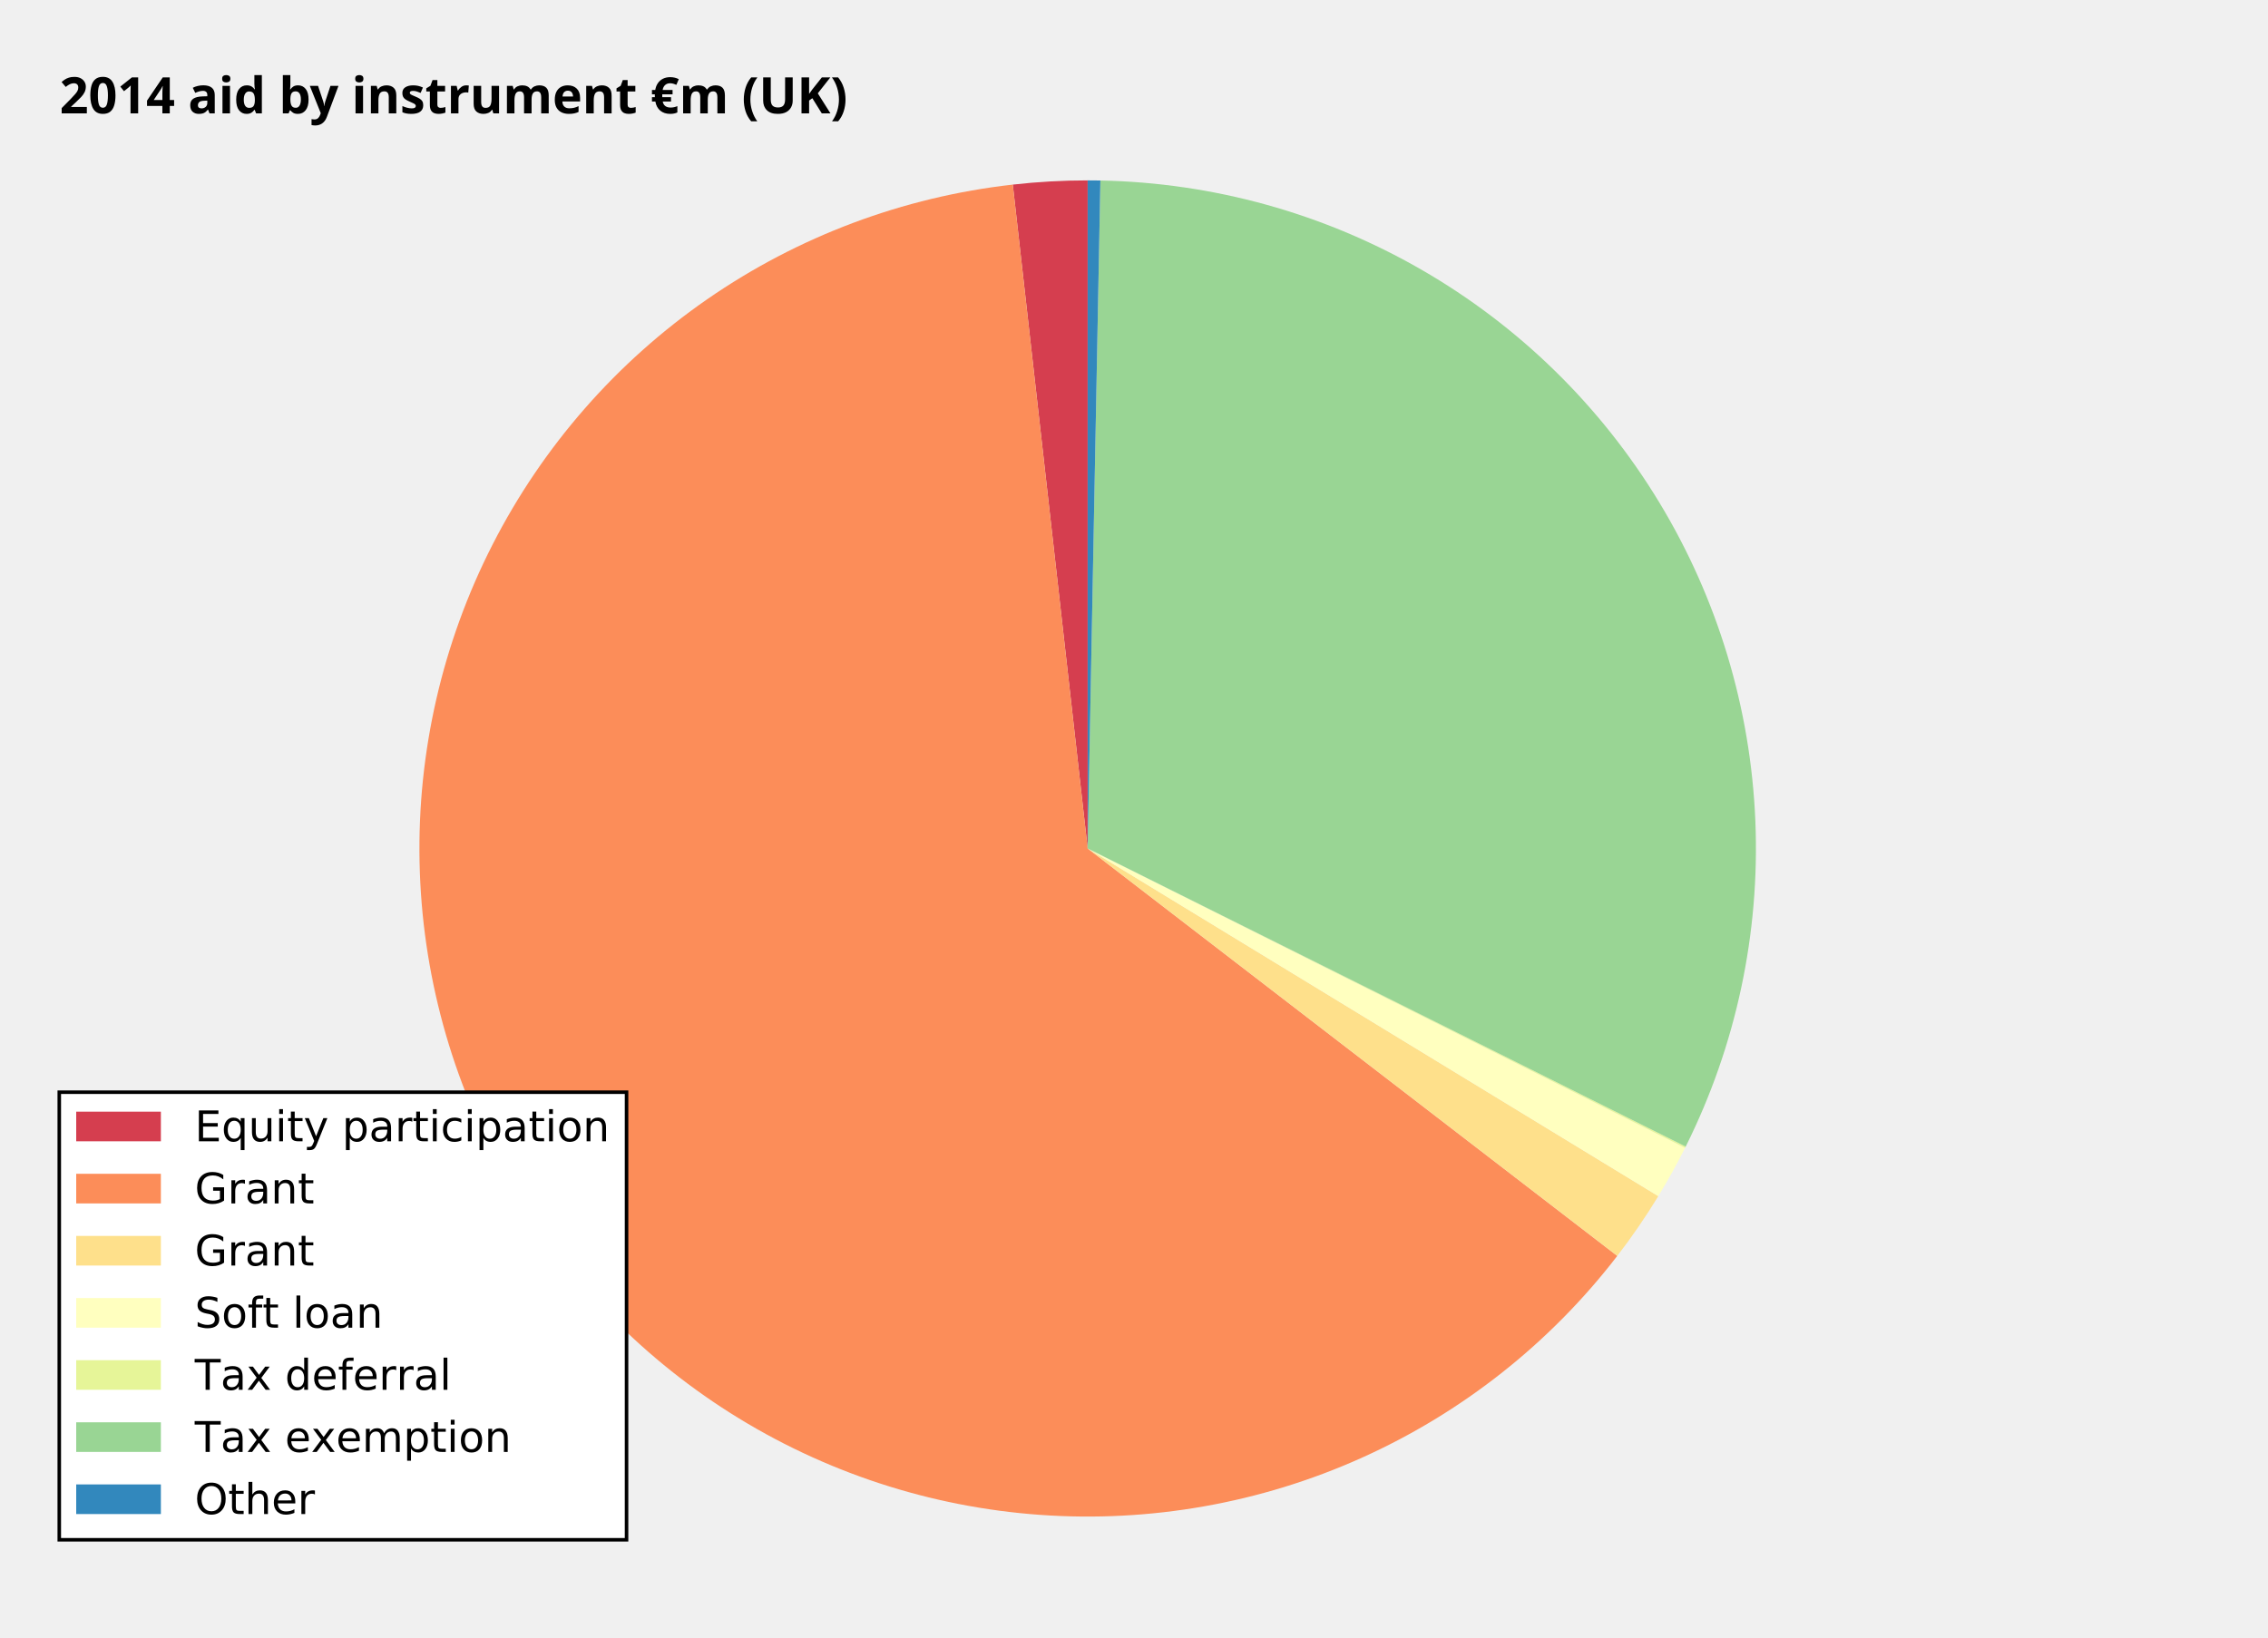
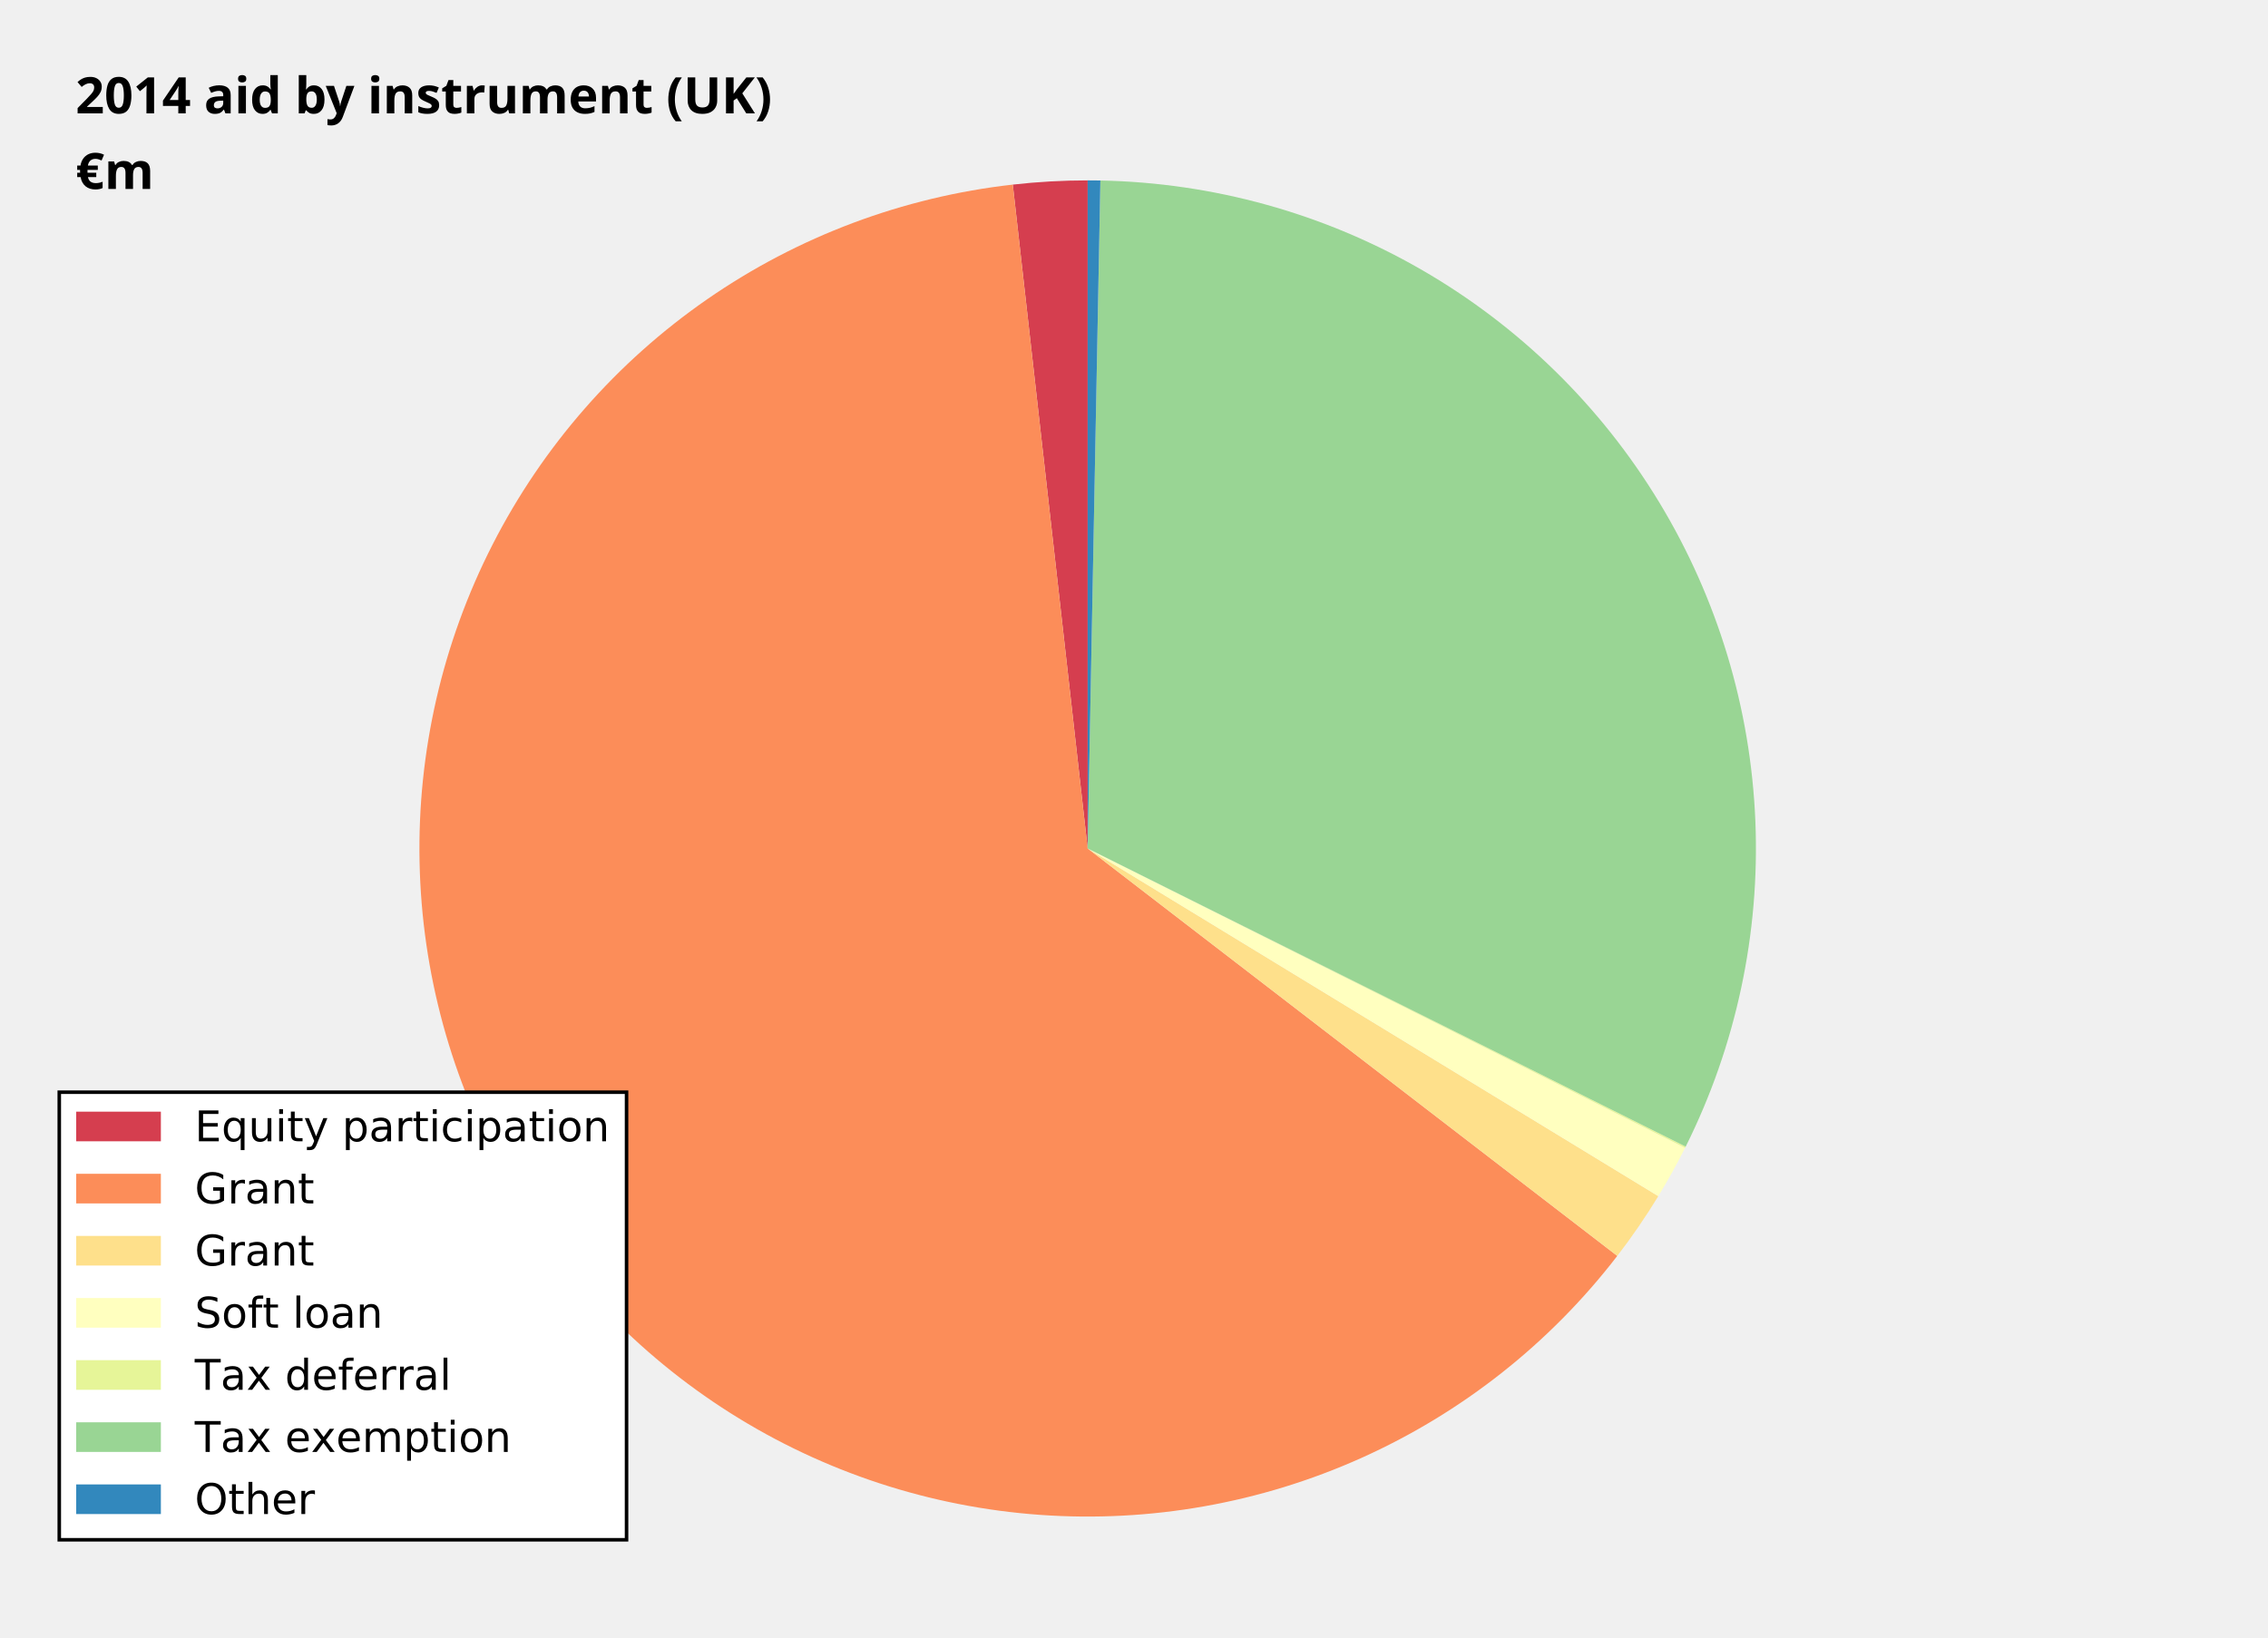
<svg xmlns="http://www.w3.org/2000/svg" xmlns:xlink="http://www.w3.org/1999/xlink" height="650" version="1.1" width="900">
  <defs>
    <style type="text/css">
   *{stroke-linecap:butt;stroke-linejoin:round;stroke-miterlimit:100000;}
  </style>
  </defs>
  <style>
  .tooltip{
	   font-size: 12px;
       font-family: "Helvetica";
       fill: white;
       stroke: white;
       stroke-width: 0.85;
        }
        .tooltip_bg{
	   fill: #34495E;
	   stroke: white;
	   stroke-width: 1;
	   opacity: 0.85;
        }
    .section:hover
    {
        opacity: 0.5;
    }
+     .title
+ 			{
+ 				font-family: sans-serif;
+ 				font-size: 20px;
+ 				font-weight: bold;
+ 			}
+     .subtitle	
+ 			{
+ 				font-family: sans-serif;
+ 				font-size: 14px;
+ 				font-style: italic;
+ 			}
+     
 </style>
  <g id="figure_1" transform="translate(0 50)scale(2)">
    <g id="patch_1">
      <path d="M 0 288  L 432 288  L 432 0  L 0 0  z " style="fill:#ffffff;" visibility="hidden" />
    </g>
    <g id="axes_1">
      <g id="patch_2">
        <path atitle="Equity participation" class="section" d="M 215.808 10.8  C 213.326 10.8 210.845 10.87 208.367 11.009  C 205.889 11.148 203.415 11.357 200.949 11.635  L 215.808 143.389  L 215.808 10.8  z " style="fill:#d53e4f;" value="134.6" />
      </g>
      <g id="patch_3">
        <path atitle="Grant" class="section" d="M 200.949 11.635  C 179.187 14.09 158.369 21.898 140.36 34.359  C 122.352 46.821 107.708 63.553 97.743 83.053  C 87.777 102.554 82.796 124.224 83.247 146.119  C 83.698 168.014 89.566 189.46 100.326 208.534  C 111.086 227.609 126.406 243.723 144.912 255.433  C 163.419 267.143 184.541 274.087 206.385 275.644  C 228.23 277.2 250.123 273.32 270.103 264.353  C 290.082 255.385 307.532 241.605 320.888 224.249  L 215.808 143.389  L 200.949 11.635  z " style="fill:#fc8d59;" value="4727.2" />
      </g>
      <g id="patch_4">
        <path atitle="Grant" class="section" d="M 320.888 224.249  C 322.351 222.348 323.762 220.408 325.119 218.43  C 326.477 216.452 327.781 214.438 329.029 212.389  L 215.808 143.389  L 320.888 224.249  z " style="fill:#fee08b;" value="130.1" />
      </g>
      <g id="patch_5">
        <path atitle="Soft loan" class="section" d="M 329.029 212.389  C 329.98 210.829 330.899 209.249 331.784 207.651  C 332.67 206.053 333.522 204.436 334.341 202.803  L 215.808 143.389  L 329.029 212.389  z " style="fill:#ffffbf;" value="99.1" />
      </g>
      <g id="patch_6">
        <path atitle="Tax deferral" class="section" d="M 334.341 202.803  C 334.362 202.761 334.382 202.72 334.403 202.679  C 334.424 202.638 334.444 202.596 334.465 202.555  L 215.808 143.389  L 334.341 202.803  z " style="fill:#e6f598;" value="2.5" />
      </g>
      <g id="patch_7">
        <path atitle="Tax exemption" class="section" d="M 334.465 202.555  C 344.449 182.533 349.204 160.305 348.286 137.951  C 347.368 115.596 340.807 93.833 329.216 74.697  C 317.625 55.56 301.376 39.665 281.989 28.498  C 262.602 17.33 240.7 11.25 218.33 10.824  L 215.808 143.389  L 334.465 202.555  z " style="fill:#99d594;" value="2414.2" />
      </g>
      <g id="patch_8">
        <path atitle="Other" class="section" d="M 218.33 10.824  C 217.91 10.816 217.49 10.81 217.069 10.806  C 216.649 10.802 216.229 10.8 215.808 10.8  L 215.808 143.389  L 218.33 10.824  z " style="fill:#3288bd;" value="22.8" />
      </g>
      <g id="matplotlib.axis_1" />
      <g id="matplotlib.axis_2" />
      <g id="legend_1" transform="translate(0,180) scale(0.7)">
        <g id="patch_9">
          <path d="M 16.8 143.696  L 177.593 143.696  L 177.593 16.8  L 16.8 16.8  z " style="fill:#ffffff;stroke:#000000;stroke-linejoin:miter;" />
        </g>
        <g id="patch_10">
          <path d="M 21.6 30.718  L 45.6 30.718  L 45.6 22.318  L 21.6 22.318  z " style="fill:#d53e4f;" />
        </g>
        <g id="text_1">
          <defs>
            <path d="M 34.281 27.484  Q 23.391 27.484 19.188 25  Q 14.984 22.516 14.984 16.5  Q 14.984 11.719 18.141 8.906  Q 21.297 6.109 26.703 6.109  Q 34.188 6.109 38.703 11.406  Q 43.219 16.703 43.219 25.484  L 43.219 27.484  z M 52.203 31.203  L 52.203 0  L 43.219 0  L 43.219 8.297  Q 40.141 3.328 35.547 0.953  Q 30.953 -1.422 24.312 -1.422  Q 15.922 -1.422 10.953 3.297  Q 6 8.016 6 15.922  Q 6 25.141 12.172 29.828  Q 18.359 34.516 30.609 34.516  L 43.219 34.516  L 43.219 35.406  Q 43.219 41.609 39.141 45  Q 35.062 48.391 27.688 48.391  Q 23 48.391 18.547 47.266  Q 14.109 46.141 10.016 43.891  L 10.016 52.203  Q 14.938 54.109 19.578 55.047  Q 24.219 56 28.609 56  Q 40.484 56 46.344 49.844  Q 52.203 43.703 52.203 31.203  " id="BitstreamVeraSans-Roman-61" />
            <path d="M 30.609 48.391  Q 23.391 48.391 19.188 42.75  Q 14.984 37.109 14.984 27.297  Q 14.984 17.484 19.156 11.844  Q 23.344 6.203 30.609 6.203  Q 37.797 6.203 41.984 11.859  Q 46.188 17.531 46.188 27.297  Q 46.188 37.016 41.984 42.703  Q 37.797 48.391 30.609 48.391  M 30.609 56  Q 42.328 56 49.016 48.375  Q 55.719 40.766 55.719 27.297  Q 55.719 13.875 49.016 6.219  Q 42.328 -1.422 30.609 -1.422  Q 18.844 -1.422 12.172 6.219  Q 5.516 13.875 5.516 27.297  Q 5.516 40.766 12.172 48.375  Q 18.844 56 30.609 56  " id="BitstreamVeraSans-Roman-6f" />
            <path d="M 18.312 70.219  L 18.312 54.688  L 36.812 54.688  L 36.812 47.703  L 18.312 47.703  L 18.312 18.016  Q 18.312 11.328 20.141 9.422  Q 21.969 7.516 27.594 7.516  L 36.812 7.516  L 36.812 0  L 27.594 0  Q 17.188 0 13.234 3.875  Q 9.281 7.766 9.281 18.016  L 9.281 47.703  L 2.688 47.703  L 2.688 54.688  L 9.281 54.688  L 9.281 70.219  z " id="BitstreamVeraSans-Roman-74" />
            <path d="M 9.812 72.906  L 55.906 72.906  L 55.906 64.594  L 19.672 64.594  L 19.672 43.016  L 54.391 43.016  L 54.391 34.719  L 19.672 34.719  L 19.672 8.297  L 56.781 8.297  L 56.781 0  L 9.812 0  z " id="BitstreamVeraSans-Roman-45" />
            <path d="M 41.109 46.297  Q 39.594 47.172 37.812 47.578  Q 36.031 48 33.891 48  Q 26.266 48 22.188 43.047  Q 18.109 38.094 18.109 28.812  L 18.109 0  L 9.078 0  L 9.078 54.688  L 18.109 54.688  L 18.109 46.188  Q 20.953 51.172 25.484 53.578  Q 30.031 56 36.531 56  Q 37.453 56 38.578 55.875  Q 39.703 55.766 41.062 55.516  z " id="BitstreamVeraSans-Roman-72" />
            <path id="BitstreamVeraSans-Roman-20" />
            <path d="M 8.5 21.578  L 8.5 54.688  L 17.484 54.688  L 17.484 21.922  Q 17.484 14.156 20.5 10.266  Q 23.531 6.391 29.594 6.391  Q 36.859 6.391 41.078 11.031  Q 45.312 15.672 45.312 23.688  L 45.312 54.688  L 54.297 54.688  L 54.297 0  L 45.312 0  L 45.312 8.406  Q 42.047 3.422 37.719 1  Q 33.406 -1.422 27.688 -1.422  Q 18.266 -1.422 13.375 4.438  Q 8.5 10.297 8.5 21.578  " id="BitstreamVeraSans-Roman-75" />
            <path d="M 18.109 8.203  L 18.109 -20.797  L 9.078 -20.797  L 9.078 54.688  L 18.109 54.688  L 18.109 46.391  Q 20.953 51.266 25.266 53.625  Q 29.594 56 35.594 56  Q 45.562 56 51.781 48.094  Q 58.016 40.188 58.016 27.297  Q 58.016 14.406 51.781 6.484  Q 45.562 -1.422 35.594 -1.422  Q 29.594 -1.422 25.266 0.953  Q 20.953 3.328 18.109 8.203  M 48.688 27.297  Q 48.688 37.203 44.609 42.844  Q 40.531 48.484 33.406 48.484  Q 26.266 48.484 22.188 42.844  Q 18.109 37.203 18.109 27.297  Q 18.109 17.391 22.188 11.75  Q 26.266 6.109 33.406 6.109  Q 40.531 6.109 44.609 11.75  Q 48.688 17.391 48.688 27.297  " id="BitstreamVeraSans-Roman-70" />
            <path d="M 14.797 27.297  Q 14.797 17.391 18.875 11.75  Q 22.953 6.109 30.078 6.109  Q 37.203 6.109 41.297 11.75  Q 45.406 17.391 45.406 27.297  Q 45.406 37.203 41.297 42.844  Q 37.203 48.484 30.078 48.484  Q 22.953 48.484 18.875 42.844  Q 14.797 37.203 14.797 27.297  M 45.406 8.203  Q 42.578 3.328 38.25 0.953  Q 33.938 -1.422 27.875 -1.422  Q 17.969 -1.422 11.734 6.484  Q 5.516 14.406 5.516 27.297  Q 5.516 40.188 11.734 48.094  Q 17.969 56 27.875 56  Q 33.938 56 38.25 53.625  Q 42.578 51.266 45.406 46.391  L 45.406 54.688  L 54.391 54.688  L 54.391 -20.797  L 45.406 -20.797  z " id="BitstreamVeraSans-Roman-71" />
            <path d="M 32.172 -5.078  Q 28.375 -14.844 24.75 -17.812  Q 21.141 -20.797 15.094 -20.797  L 7.906 -20.797  L 7.906 -13.281  L 13.188 -13.281  Q 16.891 -13.281 18.938 -11.516  Q 21 -9.766 23.484 -3.219  L 25.094 0.875  L 2.984 54.688  L 12.5 54.688  L 29.594 11.922  L 46.688 54.688  L 56.203 54.688  z " id="BitstreamVeraSans-Roman-79" />
            <path d="M 9.422 54.688  L 18.406 54.688  L 18.406 0  L 9.422 0  z M 9.422 75.984  L 18.406 75.984  L 18.406 64.594  L 9.422 64.594  z " id="BitstreamVeraSans-Roman-69" />
            <path d="M 54.891 33.016  L 54.891 0  L 45.906 0  L 45.906 32.719  Q 45.906 40.484 42.875 44.328  Q 39.844 48.188 33.797 48.188  Q 26.516 48.188 22.312 43.547  Q 18.109 38.922 18.109 30.906  L 18.109 0  L 9.078 0  L 9.078 54.688  L 18.109 54.688  L 18.109 46.188  Q 21.344 51.125 25.703 53.562  Q 30.078 56 35.797 56  Q 45.219 56 50.047 50.172  Q 54.891 44.344 54.891 33.016  " id="BitstreamVeraSans-Roman-6e" />
            <path d="M 48.781 52.594  L 48.781 44.188  Q 44.969 46.297 41.141 47.344  Q 37.312 48.391 33.406 48.391  Q 24.656 48.391 19.812 42.844  Q 14.984 37.312 14.984 27.297  Q 14.984 17.281 19.812 11.734  Q 24.656 6.203 33.406 6.203  Q 37.312 6.203 41.141 7.25  Q 44.969 8.297 48.781 10.406  L 48.781 2.094  Q 45.016 0.344 40.984 -0.531  Q 36.969 -1.422 32.422 -1.422  Q 20.062 -1.422 12.781 6.344  Q 5.516 14.109 5.516 27.297  Q 5.516 40.672 12.859 48.328  Q 20.219 56 33.016 56  Q 37.156 56 41.109 55.141  Q 45.062 54.297 48.781 52.594  " id="BitstreamVeraSans-Roman-63" />
          </defs>
          <g transform="translate(55.2 30.71813)scale(0.12 -0.12)">
            <use xlink:href="#BitstreamVeraSans-Roman-45" />
            <use x="63.184" xlink:href="#BitstreamVeraSans-Roman-71" />
            <use x="126.66" xlink:href="#BitstreamVeraSans-Roman-75" />
            <use x="190.039" xlink:href="#BitstreamVeraSans-Roman-69" />
            <use x="217.822" xlink:href="#BitstreamVeraSans-Roman-74" />
            <use x="257.031" xlink:href="#BitstreamVeraSans-Roman-79" />
            <use x="316.211" xlink:href="#BitstreamVeraSans-Roman-20" />
            <use x="347.998" xlink:href="#BitstreamVeraSans-Roman-70" />
            <use x="411.475" xlink:href="#BitstreamVeraSans-Roman-61" />
            <use x="472.754" xlink:href="#BitstreamVeraSans-Roman-72" />
            <use x="513.867" xlink:href="#BitstreamVeraSans-Roman-74" />
            <use x="553.076" xlink:href="#BitstreamVeraSans-Roman-69" />
            <use x="580.859" xlink:href="#BitstreamVeraSans-Roman-63" />
            <use x="635.84" xlink:href="#BitstreamVeraSans-Roman-69" />
            <use x="663.623" xlink:href="#BitstreamVeraSans-Roman-70" />
            <use x="727.1" xlink:href="#BitstreamVeraSans-Roman-61" />
            <use x="788.379" xlink:href="#BitstreamVeraSans-Roman-74" />
            <use x="827.588" xlink:href="#BitstreamVeraSans-Roman-69" />
            <use x="855.371" xlink:href="#BitstreamVeraSans-Roman-6f" />
            <use x="916.553" xlink:href="#BitstreamVeraSans-Roman-6e" />
          </g>
        </g>
        <g id="patch_11">
          <path d="M 21.6 48.332  L 45.6 48.332  L 45.6 39.932  L 21.6 39.932  z " style="fill:#fc8d59;" />
        </g>
        <g id="text_2">
          <defs>
            <path d="M 59.516 10.406  L 59.516 29.984  L 43.406 29.984  L 43.406 38.094  L 69.281 38.094  L 69.281 6.781  Q 63.578 2.734 56.688 0.656  Q 49.812 -1.422 42 -1.422  Q 24.906 -1.422 15.25 8.562  Q 5.609 18.562 5.609 36.375  Q 5.609 54.25 15.25 64.234  Q 24.906 74.219 42 74.219  Q 49.125 74.219 55.547 72.453  Q 61.969 70.703 67.391 67.281  L 67.391 56.781  Q 61.922 61.422 55.766 63.766  Q 49.609 66.109 42.828 66.109  Q 29.438 66.109 22.719 58.641  Q 16.016 51.172 16.016 36.375  Q 16.016 21.625 22.719 14.156  Q 29.438 6.688 42.828 6.688  Q 48.047 6.688 52.141 7.594  Q 56.25 8.5 59.516 10.406  " id="BitstreamVeraSans-Roman-47" />
          </defs>
          <g transform="translate(55.2 48.33187)scale(0.12 -0.12)">
            <use xlink:href="#BitstreamVeraSans-Roman-47" />
            <use x="77.49" xlink:href="#BitstreamVeraSans-Roman-72" />
            <use x="118.604" xlink:href="#BitstreamVeraSans-Roman-61" />
            <use x="179.883" xlink:href="#BitstreamVeraSans-Roman-6e" />
            <use x="243.262" xlink:href="#BitstreamVeraSans-Roman-74" />
          </g>
        </g>
        <g id="patch_12">
          <path d="M 21.6 65.946  L 45.6 65.946  L 45.6 57.546  L 21.6 57.546  z " style="fill:#fee08b;" />
        </g>
        <g id="text_3">
          <g transform="translate(55.2 65.94563)scale(0.12 -0.12)">
            <use xlink:href="#BitstreamVeraSans-Roman-47" />
            <use x="77.49" xlink:href="#BitstreamVeraSans-Roman-72" />
            <use x="118.604" xlink:href="#BitstreamVeraSans-Roman-61" />
            <use x="179.883" xlink:href="#BitstreamVeraSans-Roman-6e" />
            <use x="243.262" xlink:href="#BitstreamVeraSans-Roman-74" />
          </g>
        </g>
        <g id="patch_13">
          <path d="M 21.6 83.559  L 45.6 83.559  L 45.6 75.159  L 21.6 75.159  z " style="fill:#ffffbf;" />
        </g>
        <g id="text_4">
          <defs>
            <path d="M 37.109 75.984  L 37.109 68.5  L 28.516 68.5  Q 23.688 68.5 21.797 66.547  Q 19.922 64.594 19.922 59.516  L 19.922 54.688  L 34.719 54.688  L 34.719 47.703  L 19.922 47.703  L 19.922 0  L 10.891 0  L 10.891 47.703  L 2.297 47.703  L 2.297 54.688  L 10.891 54.688  L 10.891 58.5  Q 10.891 67.625 15.141 71.797  Q 19.391 75.984 28.609 75.984  z " id="BitstreamVeraSans-Roman-66" />
            <path d="M 53.516 70.516  L 53.516 60.891  Q 47.906 63.578 42.922 64.891  Q 37.938 66.219 33.297 66.219  Q 25.25 66.219 20.875 63.094  Q 16.5 59.969 16.5 54.203  Q 16.5 49.359 19.406 46.891  Q 22.312 44.438 30.422 42.922  L 36.375 41.703  Q 47.406 39.594 52.656 34.297  Q 57.906 29 57.906 20.125  Q 57.906 9.516 50.797 4.047  Q 43.703 -1.422 29.984 -1.422  Q 24.812 -1.422 18.969 -0.25  Q 13.141 0.922 6.891 3.219  L 6.891 13.375  Q 12.891 10.016 18.656 8.297  Q 24.422 6.594 29.984 6.594  Q 38.422 6.594 43.016 9.906  Q 47.609 13.234 47.609 19.391  Q 47.609 24.75 44.312 27.781  Q 41.016 30.812 33.5 32.328  L 27.484 33.5  Q 16.453 35.688 11.516 40.375  Q 6.594 45.062 6.594 53.422  Q 6.594 63.094 13.406 68.656  Q 20.219 74.219 32.172 74.219  Q 37.312 74.219 42.625 73.281  Q 47.953 72.359 53.516 70.516  " id="BitstreamVeraSans-Roman-53" />
            <path d="M 9.422 75.984  L 18.406 75.984  L 18.406 0  L 9.422 0  z " id="BitstreamVeraSans-Roman-6c" />
          </defs>
          <g transform="translate(55.2 83.55938)scale(0.12 -0.12)">
            <use xlink:href="#BitstreamVeraSans-Roman-53" />
            <use x="63.477" xlink:href="#BitstreamVeraSans-Roman-6f" />
            <use x="124.658" xlink:href="#BitstreamVeraSans-Roman-66" />
            <use x="159.848" xlink:href="#BitstreamVeraSans-Roman-74" />
            <use x="199.057" xlink:href="#BitstreamVeraSans-Roman-20" />
            <use x="230.844" xlink:href="#BitstreamVeraSans-Roman-6c" />
            <use x="258.627" xlink:href="#BitstreamVeraSans-Roman-6f" />
            <use x="319.809" xlink:href="#BitstreamVeraSans-Roman-61" />
            <use x="381.088" xlink:href="#BitstreamVeraSans-Roman-6e" />
          </g>
        </g>
        <g id="patch_14">
          <path d="M 21.6 101.173  L 45.6 101.173  L 45.6 92.773  L 21.6 92.773  z " style="fill:#e6f598;" />
        </g>
        <g id="text_5">
          <defs>
            <path d="M 56.203 29.594  L 56.203 25.203  L 14.891 25.203  Q 15.484 15.922 20.484 11.062  Q 25.484 6.203 34.422 6.203  Q 39.594 6.203 44.453 7.469  Q 49.312 8.734 54.109 11.281  L 54.109 2.781  Q 49.266 0.734 44.188 -0.344  Q 39.109 -1.422 33.891 -1.422  Q 20.797 -1.422 13.156 6.188  Q 5.516 13.812 5.516 26.812  Q 5.516 40.234 12.766 48.109  Q 20.016 56 32.328 56  Q 43.359 56 49.781 48.891  Q 56.203 41.797 56.203 29.594  M 47.219 32.234  Q 47.125 39.594 43.094 43.984  Q 39.062 48.391 32.422 48.391  Q 24.906 48.391 20.391 44.141  Q 15.875 39.891 15.188 32.172  z " id="BitstreamVeraSans-Roman-65" />
            <path d="M -0.297 72.906  L 61.375 72.906  L 61.375 64.594  L 35.5 64.594  L 35.5 0  L 25.594 0  L 25.594 64.594  L -0.297 64.594  z " id="BitstreamVeraSans-Roman-54" />
            <path d="M 54.891 54.688  L 35.109 28.078  L 55.906 0  L 45.312 0  L 29.391 21.484  L 13.484 0  L 2.875 0  L 24.125 28.609  L 4.688 54.688  L 15.281 54.688  L 29.781 35.203  L 44.281 54.688  z " id="BitstreamVeraSans-Roman-78" />
            <path d="M 45.406 46.391  L 45.406 75.984  L 54.391 75.984  L 54.391 0  L 45.406 0  L 45.406 8.203  Q 42.578 3.328 38.25 0.953  Q 33.938 -1.422 27.875 -1.422  Q 17.969 -1.422 11.734 6.484  Q 5.516 14.406 5.516 27.297  Q 5.516 40.188 11.734 48.094  Q 17.969 56 27.875 56  Q 33.938 56 38.25 53.625  Q 42.578 51.266 45.406 46.391  M 14.797 27.297  Q 14.797 17.391 18.875 11.75  Q 22.953 6.109 30.078 6.109  Q 37.203 6.109 41.297 11.75  Q 45.406 17.391 45.406 27.297  Q 45.406 37.203 41.297 42.844  Q 37.203 48.484 30.078 48.484  Q 22.953 48.484 18.875 42.844  Q 14.797 37.203 14.797 27.297  " id="BitstreamVeraSans-Roman-64" />
          </defs>
          <g transform="translate(55.2 101.1731)scale(0.12 -0.12)">
            <use xlink:href="#BitstreamVeraSans-Roman-54" />
            <use x="60.834" xlink:href="#BitstreamVeraSans-Roman-61" />
            <use x="122.113" xlink:href="#BitstreamVeraSans-Roman-78" />
            <use x="181.293" xlink:href="#BitstreamVeraSans-Roman-20" />
            <use x="213.08" xlink:href="#BitstreamVeraSans-Roman-64" />
            <use x="276.557" xlink:href="#BitstreamVeraSans-Roman-65" />
            <use x="338.08" xlink:href="#BitstreamVeraSans-Roman-66" />
            <use x="373.285" xlink:href="#BitstreamVeraSans-Roman-65" />
            <use x="434.809" xlink:href="#BitstreamVeraSans-Roman-72" />
            <use x="475.906" xlink:href="#BitstreamVeraSans-Roman-72" />
            <use x="517.02" xlink:href="#BitstreamVeraSans-Roman-61" />
            <use x="578.299" xlink:href="#BitstreamVeraSans-Roman-6c" />
          </g>
        </g>
        <g id="patch_15">
          <path d="M 21.6 118.787  L 45.6 118.787  L 45.6 110.387  L 21.6 110.387  z " style="fill:#99d594;" />
        </g>
        <g id="text_6">
          <defs>
            <path d="M 52 44.188  Q 55.375 50.25 60.062 53.125  Q 64.75 56 71.094 56  Q 79.641 56 84.281 50.016  Q 88.922 44.047 88.922 33.016  L 88.922 0  L 79.891 0  L 79.891 32.719  Q 79.891 40.578 77.094 44.375  Q 74.312 48.188 68.609 48.188  Q 61.625 48.188 57.562 43.547  Q 53.516 38.922 53.516 30.906  L 53.516 0  L 44.484 0  L 44.484 32.719  Q 44.484 40.625 41.703 44.406  Q 38.922 48.188 33.109 48.188  Q 26.219 48.188 22.156 43.531  Q 18.109 38.875 18.109 30.906  L 18.109 0  L 9.078 0  L 9.078 54.688  L 18.109 54.688  L 18.109 46.188  Q 21.188 51.219 25.484 53.609  Q 29.781 56 35.688 56  Q 41.656 56 45.828 52.969  Q 50 49.953 52 44.188  " id="BitstreamVeraSans-Roman-6d" />
          </defs>
          <g transform="translate(55.2 118.7869)scale(0.12 -0.12)">
            <use xlink:href="#BitstreamVeraSans-Roman-54" />
            <use x="60.834" xlink:href="#BitstreamVeraSans-Roman-61" />
            <use x="122.113" xlink:href="#BitstreamVeraSans-Roman-78" />
            <use x="181.293" xlink:href="#BitstreamVeraSans-Roman-20" />
            <use x="213.08" xlink:href="#BitstreamVeraSans-Roman-65" />
            <use x="274.588" xlink:href="#BitstreamVeraSans-Roman-78" />
            <use x="333.721" xlink:href="#BitstreamVeraSans-Roman-65" />
            <use x="395.244" xlink:href="#BitstreamVeraSans-Roman-6d" />
            <use x="492.656" xlink:href="#BitstreamVeraSans-Roman-70" />
            <use x="556.133" xlink:href="#BitstreamVeraSans-Roman-74" />
            <use x="595.342" xlink:href="#BitstreamVeraSans-Roman-69" />
            <use x="623.125" xlink:href="#BitstreamVeraSans-Roman-6f" />
            <use x="684.307" xlink:href="#BitstreamVeraSans-Roman-6e" />
          </g>
        </g>
        <g id="patch_16">
          <path d="M 21.6 136.401  L 45.6 136.401  L 45.6 128.001  L 21.6 128.001  z " style="fill:#3288bd;" />
        </g>
        <g id="text_7">
          <defs>
            <path d="M 54.891 33.016  L 54.891 0  L 45.906 0  L 45.906 32.719  Q 45.906 40.484 42.875 44.328  Q 39.844 48.188 33.797 48.188  Q 26.516 48.188 22.312 43.547  Q 18.109 38.922 18.109 30.906  L 18.109 0  L 9.078 0  L 9.078 75.984  L 18.109 75.984  L 18.109 46.188  Q 21.344 51.125 25.703 53.562  Q 30.078 56 35.797 56  Q 45.219 56 50.047 50.172  Q 54.891 44.344 54.891 33.016  " id="BitstreamVeraSans-Roman-68" />
            <path d="M 39.406 66.219  Q 28.656 66.219 22.328 58.203  Q 16.016 50.203 16.016 36.375  Q 16.016 22.609 22.328 14.594  Q 28.656 6.594 39.406 6.594  Q 50.141 6.594 56.422 14.594  Q 62.703 22.609 62.703 36.375  Q 62.703 50.203 56.422 58.203  Q 50.141 66.219 39.406 66.219  M 39.406 74.219  Q 54.734 74.219 63.906 63.938  Q 73.094 53.656 73.094 36.375  Q 73.094 19.141 63.906 8.859  Q 54.734 -1.422 39.406 -1.422  Q 24.031 -1.422 14.812 8.828  Q 5.609 19.094 5.609 36.375  Q 5.609 53.656 14.812 63.938  Q 24.031 74.219 39.406 74.219  " id="BitstreamVeraSans-Roman-4f" />
          </defs>
          <g transform="translate(55.2 136.4006)scale(0.12 -0.12)">
            <use xlink:href="#BitstreamVeraSans-Roman-4f" />
            <use x="78.711" xlink:href="#BitstreamVeraSans-Roman-74" />
            <use x="117.92" xlink:href="#BitstreamVeraSans-Roman-68" />
            <use x="181.299" xlink:href="#BitstreamVeraSans-Roman-65" />
            <use x="242.822" xlink:href="#BitstreamVeraSans-Roman-72" />
          </g>
        </g>
      </g>
    </g>
  </g>
  <g id="title">
-     <text style="stroke:none;fill:#000000;stroke-width:1px;font-size:20;line-height:125%;text-anchor:middle;letter-spacing:0px;stroke-linecap:butt;font-weight:bold;font-family:sans-serif;fill-opacity:1;stroke-opacity:1;font-style:normal;stroke-linejoin:miter;word-spacing:0px" x="180" y="45">
-    2014 aid by instrument €m (UK)
+     <text class="title" x="30" y="45">
+    2014 aid by instrument (UK)
+   </text>
+     <text class="title" x="30" y="75">
+       €m 
  </text>
  </g>
  <rect class="tooltip_bg" id="tooltip_bg" x="0" y="0" rx="2" ry="2" width="100" height="20" visibility="hidden" />
    s
<text class="tooltip" id="tooltip" x="0" y="0" visibility="hidden">Tooltip</text>
</svg>
